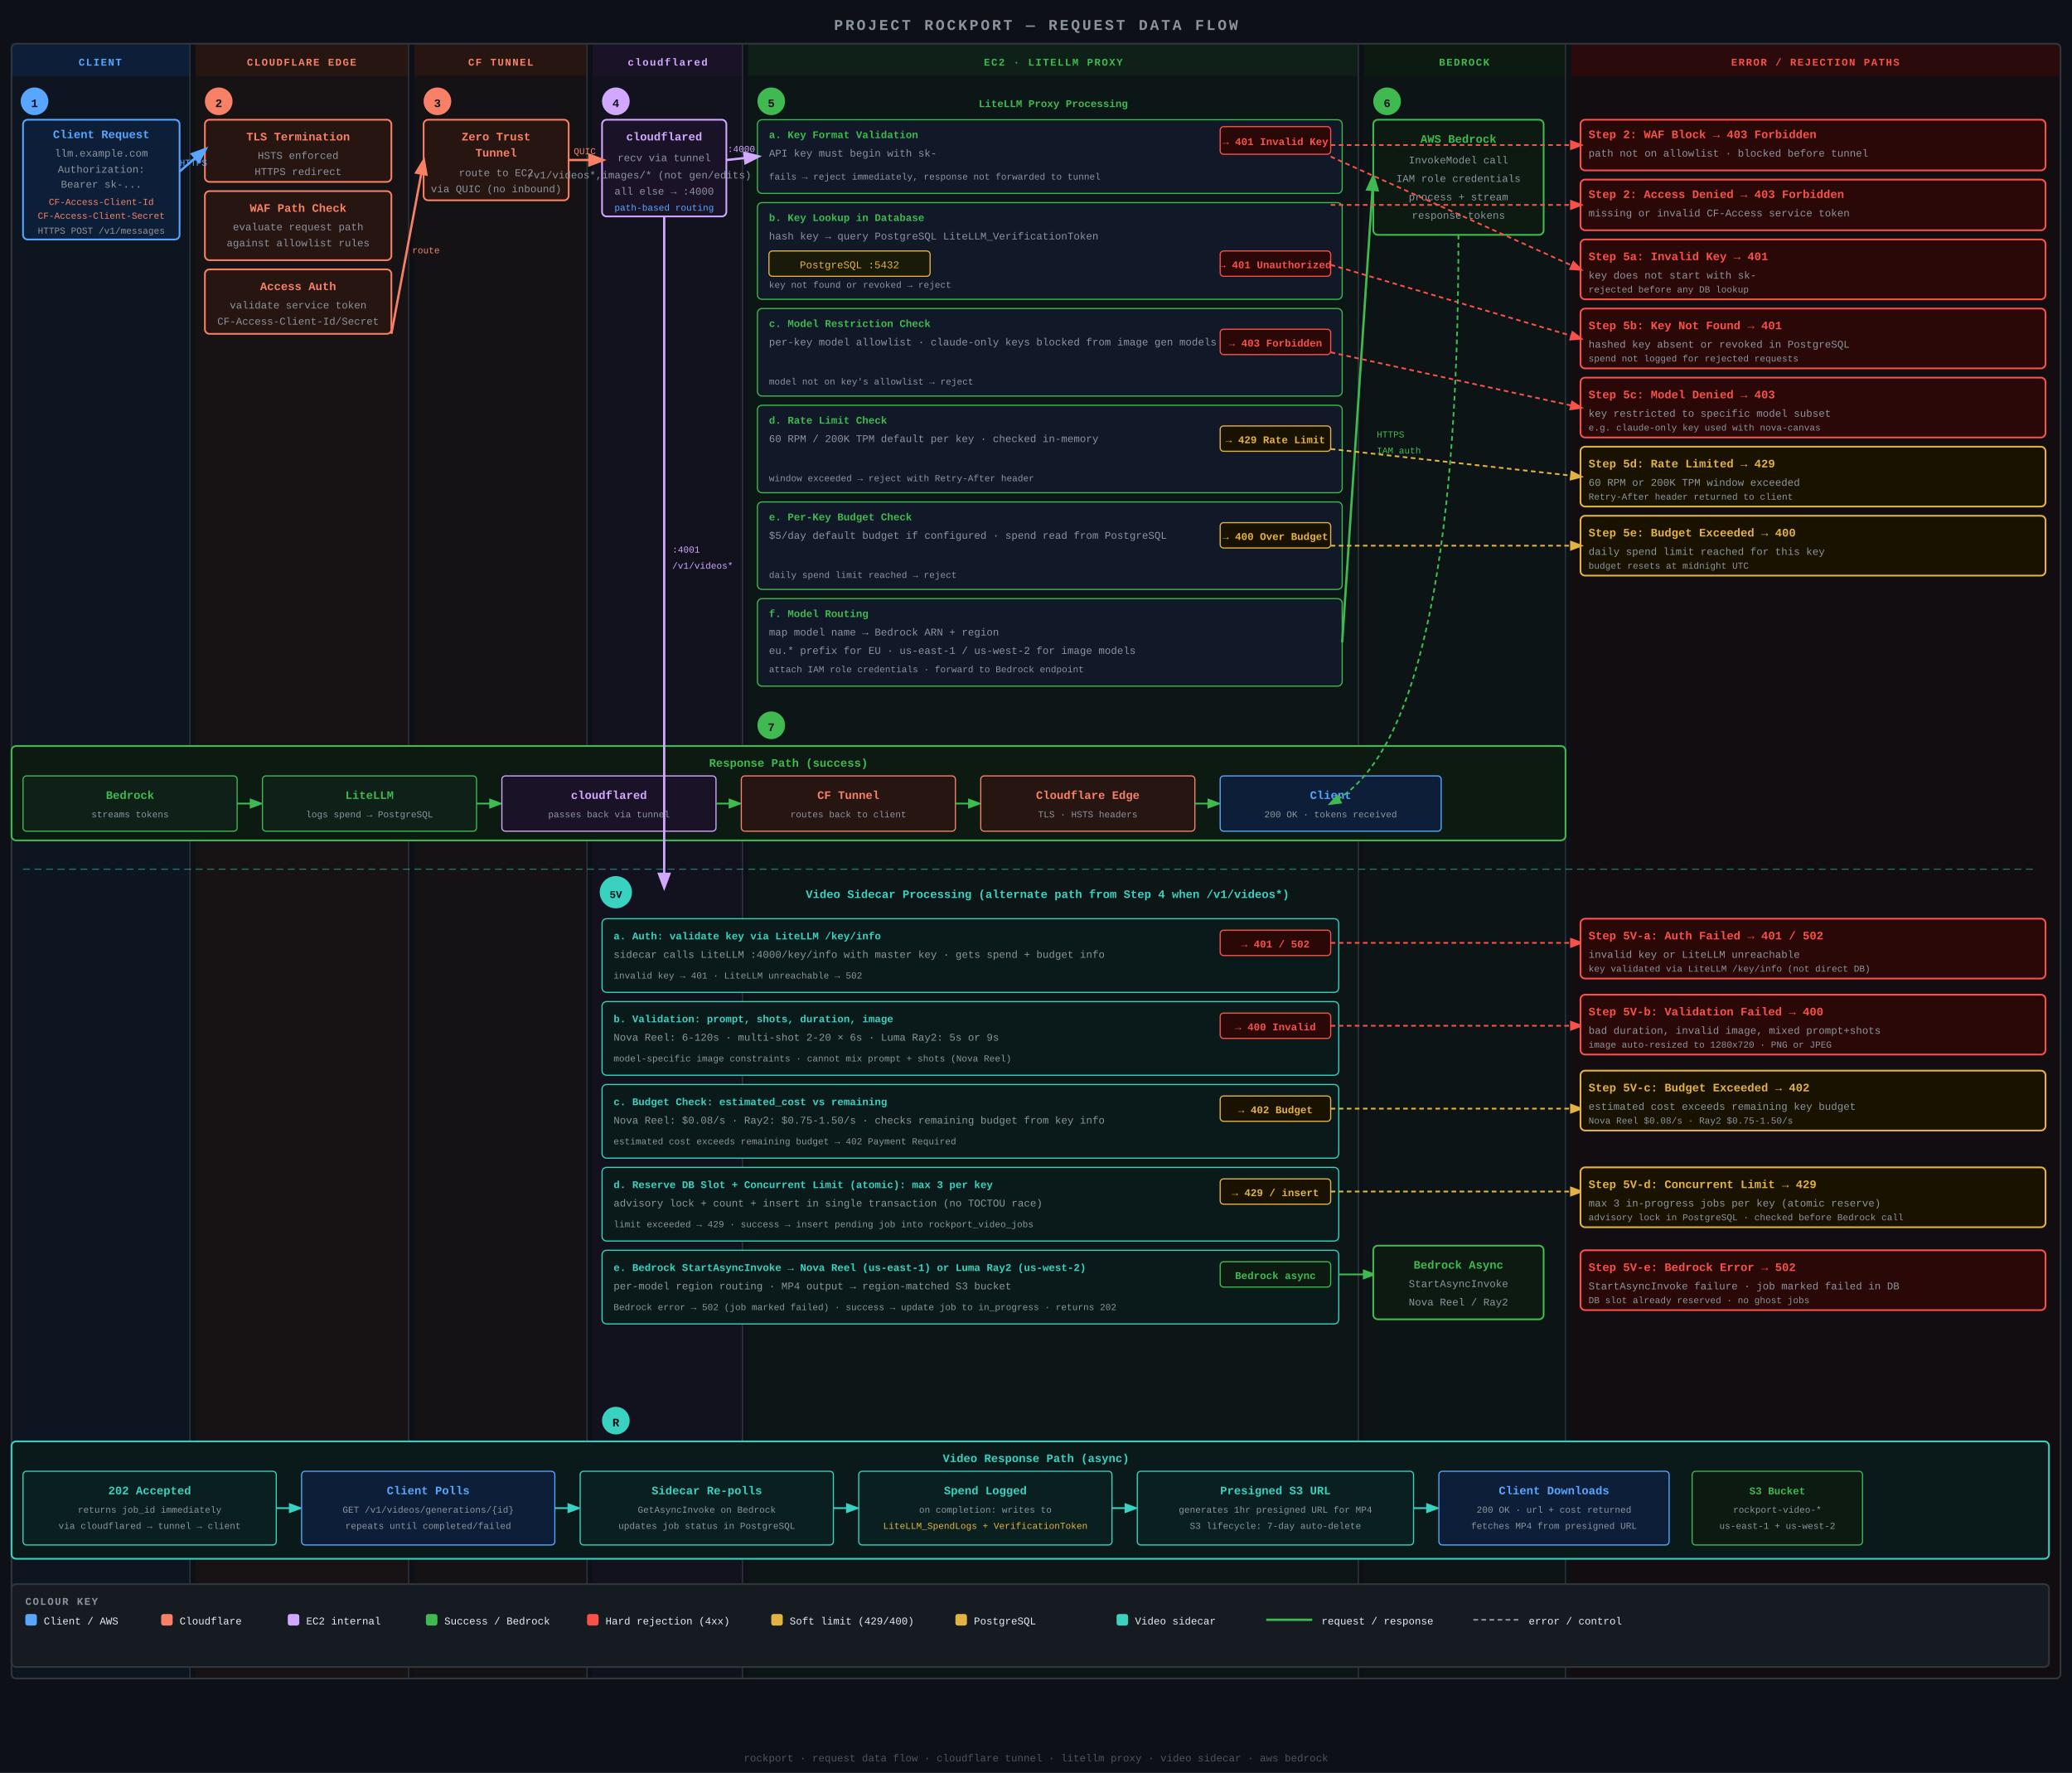
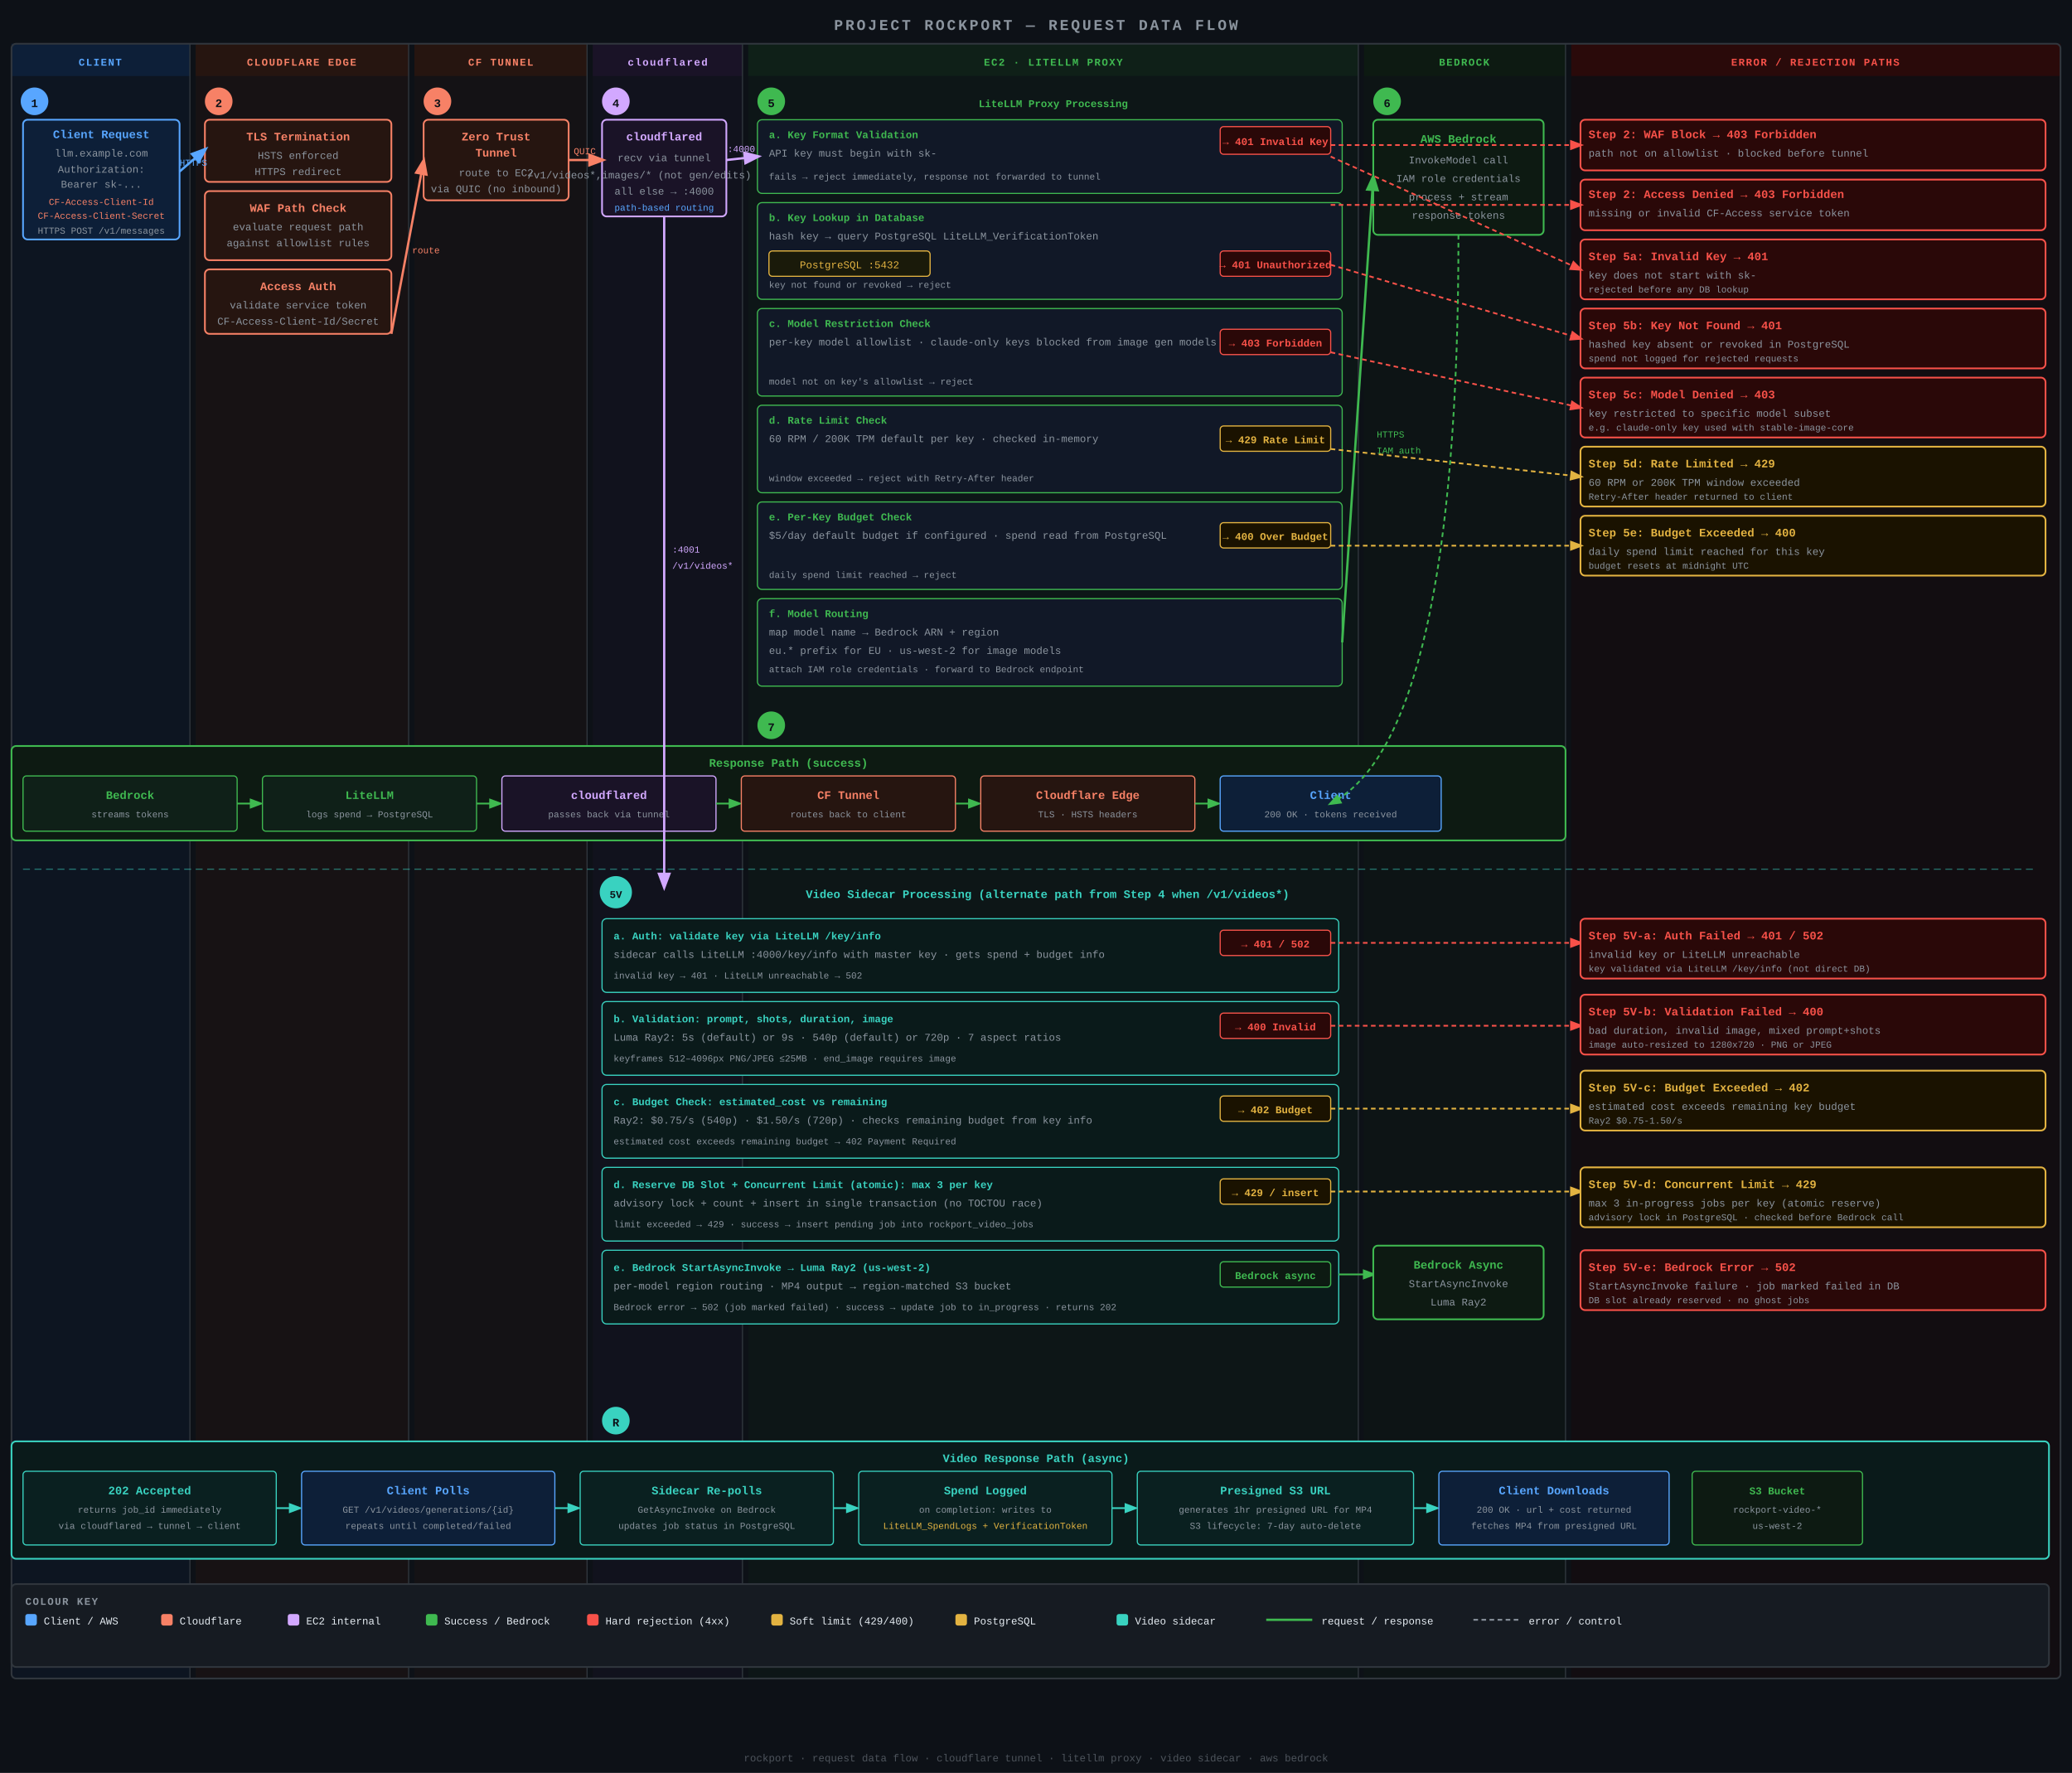
<svg xmlns="http://www.w3.org/2000/svg" viewBox="0 0 1800 1540" width="1800" height="1540" font-family="'Courier New', Courier, monospace">
  <defs>
    <marker id="ah" markerWidth="8" markerHeight="8" refX="6" refY="3" orient="auto">
      <path d="M0,0 L0,6 L8,3 z" fill="#8b949e" />
    </marker>
    <marker id="ah-green" markerWidth="8" markerHeight="8" refX="6" refY="3" orient="auto">
      <path d="M0,0 L0,6 L8,3 z" fill="#3fb950" />
    </marker>
    <marker id="ah-red" markerWidth="8" markerHeight="8" refX="6" refY="3" orient="auto">
      <path d="M0,0 L0,6 L8,3 z" fill="#f85149" />
    </marker>
    <marker id="ah-orange" markerWidth="8" markerHeight="8" refX="6" refY="3" orient="auto">
      <path d="M0,0 L0,6 L8,3 z" fill="#f78166" />
    </marker>
    <marker id="ah-blue" markerWidth="8" markerHeight="8" refX="6" refY="3" orient="auto">
      <path d="M0,0 L0,6 L8,3 z" fill="#58a6ff" />
    </marker>
    <marker id="ah-purple" markerWidth="8" markerHeight="8" refX="6" refY="3" orient="auto">
      <path d="M0,0 L0,6 L8,3 z" fill="#d2a8ff" />
    </marker>
    <marker id="ah-yellow" markerWidth="8" markerHeight="8" refX="6" refY="3" orient="auto">
      <path d="M0,0 L0,6 L8,3 z" fill="#e3b341" />
    </marker>
    <marker id="ah-cyan" markerWidth="8" markerHeight="8" refX="6" refY="3" orient="auto">
      <path d="M0,0 L0,6 L8,3 z" fill="#39d2c0" />
    </marker>
    <marker id="ah-down" markerWidth="8" markerHeight="8" refX="3" refY="6" orient="auto">
      <path d="M0,0 L6,0 L3,8 z" fill="#d2a8ff" />
    </marker>
  </defs>
  <rect width="1800" height="1540" fill="#0d1117" />
  <text x="900" y="26" text-anchor="middle" fill="#8b949e" font-size="13" font-weight="bold" letter-spacing="2">PROJECT ROCKPORT — REQUEST DATA FLOW</text>
  <rect x="10" y="38" width="155" height="1420" rx="0" fill="#0d1f38" opacity="0.3" />
  <rect x="170" y="38" width="185" height="1420" rx="0" fill="#261510" opacity="0.4" />
  <rect x="360" y="38" width="150" height="1420" rx="0" fill="#261510" opacity="0.25" />
  <rect x="515" y="38" width="130" height="1420" rx="0" fill="#1a1327" opacity="0.35" />
  <rect x="650" y="38" width="530" height="1420" rx="0" fill="#0f2018" opacity="0.35" />
  <rect x="1185" y="38" width="175" height="1420" rx="0" fill="#0d1a12" opacity="0.4" />
  <rect x="1365" y="38" width="425" height="1420" rx="0" fill="#1a0808" opacity="0.4" />
  <rect x="10" y="38" width="155" height="28" fill="#0d1f38" />
  <rect x="170" y="38" width="185" height="28" fill="#261510" />
  <rect x="360" y="38" width="150" height="28" fill="#261510" />
  <rect x="515" y="38" width="130" height="28" fill="#1a1327" />
  <rect x="650" y="38" width="530" height="28" fill="#0f2018" />
  <rect x="1185" y="38" width="175" height="28" fill="#0d1a12" />
  <rect x="1365" y="38" width="425" height="28" fill="#2a0a0a" />
  <text x="87" y="57" text-anchor="middle" fill="#58a6ff" font-size="9" font-weight="bold" letter-spacing="1">CLIENT</text>
  <text x="262" y="57" text-anchor="middle" fill="#f78166" font-size="9" font-weight="bold" letter-spacing="1">CLOUDFLARE EDGE</text>
  <text x="435" y="57" text-anchor="middle" fill="#f78166" font-size="9" font-weight="bold" letter-spacing="1">CF TUNNEL</text>
  <text x="580" y="57" text-anchor="middle" fill="#d2a8ff" font-size="9" font-weight="bold" letter-spacing="1">cloudflared</text>
  <text x="915" y="57" text-anchor="middle" fill="#3fb950" font-size="9" font-weight="bold" letter-spacing="1">EC2 · LITELLM PROXY</text>
  <text x="1272" y="57" text-anchor="middle" fill="#3fb950" font-size="9" font-weight="bold" letter-spacing="1">BEDROCK</text>
  <text x="1577" y="57" text-anchor="middle" fill="#f85149" font-size="9" font-weight="bold" letter-spacing="1">ERROR / REJECTION PATHS</text>
  <line x1="165" y1="38" x2="165" y2="1458" stroke="#30363d" stroke-width="1" />
  <line x1="355" y1="38" x2="355" y2="1458" stroke="#30363d" stroke-width="1" />
  <line x1="510" y1="38" x2="510" y2="1458" stroke="#30363d" stroke-width="1" />
  <line x1="645" y1="38" x2="645" y2="1458" stroke="#30363d" stroke-width="1" />
  <line x1="1180" y1="38" x2="1180" y2="1458" stroke="#30363d" stroke-width="1" />
  <line x1="1360" y1="38" x2="1360" y2="1458" stroke="#30363d" stroke-width="1" />
  <rect x="10" y="38" width="1780" height="1420" rx="4" fill="none" stroke="#30363d" stroke-width="1.5" />
  <circle cx="30" cy="88" r="12" fill="#58a6ff" />
  <text x="30" y="93" text-anchor="middle" fill="#0d1117" font-size="10" font-weight="bold">1</text>
  <rect x="20" y="104" width="136" height="104" rx="4" fill="#0d1f38" stroke="#58a6ff" stroke-width="1.5" />
  <text x="88" y="120" text-anchor="middle" fill="#58a6ff" font-size="10" font-weight="bold">Client Request</text>
  <text x="88" y="136" text-anchor="middle" fill="#8b949e" font-size="9">llm.example.com</text>
  <text x="88" y="150" text-anchor="middle" fill="#8b949e" font-size="9">Authorization:</text>
  <text x="88" y="163" text-anchor="middle" fill="#8b949e" font-size="9">Bearer sk-...</text>
  <text x="88" y="178" text-anchor="middle" fill="#f78166" font-size="8">CF-Access-Client-Id</text>
  <text x="88" y="190" text-anchor="middle" fill="#f78166" font-size="8">CF-Access-Client-Secret</text>
  <text x="88" y="203" text-anchor="middle" fill="#8b949e" font-size="8">HTTPS POST /v1/messages</text>
  <circle cx="190" cy="88" r="12" fill="#f78166" />
  <text x="190" y="93" text-anchor="middle" fill="#0d1117" font-size="10" font-weight="bold">2</text>
  <rect x="178" y="104" width="162" height="54" rx="4" fill="#261510" stroke="#f78166" stroke-width="1.5" />
  <text x="259" y="122" text-anchor="middle" fill="#f78166" font-size="10" font-weight="bold">TLS Termination</text>
  <text x="259" y="138" text-anchor="middle" fill="#8b949e" font-size="9">HSTS enforced</text>
  <text x="259" y="152" text-anchor="middle" fill="#8b949e" font-size="9">HTTPS redirect</text>
  <rect x="178" y="166" width="162" height="60" rx="4" fill="#261510" stroke="#f78166" stroke-width="1.5" />
  <text x="259" y="184" text-anchor="middle" fill="#f78166" font-size="10" font-weight="bold">WAF Path Check</text>
  <text x="259" y="200" text-anchor="middle" fill="#8b949e" font-size="9">evaluate request path</text>
  <text x="259" y="214" text-anchor="middle" fill="#8b949e" font-size="9">against allowlist rules</text>
  <rect x="178" y="234" width="162" height="56" rx="4" fill="#261510" stroke="#f78166" stroke-width="1.5" />
  <text x="259" y="252" text-anchor="middle" fill="#f78166" font-size="10" font-weight="bold">Access Auth</text>
  <text x="259" y="268" text-anchor="middle" fill="#8b949e" font-size="9">validate service token</text>
  <text x="259" y="282" text-anchor="middle" fill="#8b949e" font-size="9">CF-Access-Client-Id/Secret</text>
  <circle cx="380" cy="88" r="12" fill="#f78166" />
  <text x="380" y="93" text-anchor="middle" fill="#0d1117" font-size="10" font-weight="bold">3</text>
  <rect x="368" y="104" width="126" height="70" rx="4" fill="#261510" stroke="#f78166" stroke-width="1.5" />
  <text x="431" y="122" text-anchor="middle" fill="#f78166" font-size="10" font-weight="bold">Zero Trust</text>
  <text x="431" y="136" text-anchor="middle" fill="#f78166" font-size="10" font-weight="bold">Tunnel</text>
  <text x="431" y="153" text-anchor="middle" fill="#8b949e" font-size="9">route to EC2</text>
  <text x="431" y="167" text-anchor="middle" fill="#8b949e" font-size="9">via QUIC (no inbound)</text>
  <circle cx="535" cy="88" r="12" fill="#d2a8ff" />
  <text x="535" y="93" text-anchor="middle" fill="#0d1117" font-size="10" font-weight="bold">4</text>
  <rect x="523" y="104" width="108" height="84" rx="4" fill="#1a1327" stroke="#d2a8ff" stroke-width="1.5" />
  <text x="577" y="122" text-anchor="middle" fill="#d2a8ff" font-size="10" font-weight="bold">cloudflared</text>
  <text x="577" y="140" text-anchor="middle" fill="#8b949e" font-size="9">recv via tunnel</text>
  <text x="577" y="155" text-anchor="middle" fill="#8b949e" font-size="9">/v1/videos*,images/* (not gen/edits) → :4001</text>
  <text x="577" y="169" text-anchor="middle" fill="#8b949e" font-size="9">all else → :4000</text>
  <text x="577" y="183" text-anchor="middle" fill="#58a6ff" font-size="8">path-based routing</text>
  <circle cx="670" cy="88" r="12" fill="#3fb950" />
  <text x="670" y="93" text-anchor="middle" fill="#0d1117" font-size="10" font-weight="bold">5</text>
  <text x="915" y="93" text-anchor="middle" fill="#3fb950" font-size="9" font-weight="bold">LiteLLM Proxy Processing</text>
  <rect x="658" y="104" width="508" height="64" rx="4" fill="#111827" stroke="#3fb950" stroke-width="1" />
  <text x="668" y="120" fill="#3fb950" font-size="9" font-weight="bold">a.  Key Format Validation</text>
  <text x="668" y="136" fill="#8b949e" font-size="9">API key must begin with  sk-</text>
  <rect x="1060" y="110" width="96" height="24" rx="3" fill="#2a0808" stroke="#f85149" stroke-width="1" />
  <text x="1108" y="126" text-anchor="middle" fill="#f85149" font-size="9" font-weight="bold">→ 401 Invalid Key</text>
  <text x="668" y="156" fill="#8b949e" font-size="8">fails → reject immediately, response not forwarded to tunnel</text>
  <rect x="658" y="176" width="508" height="84" rx="4" fill="#111827" stroke="#3fb950" stroke-width="1" />
  <text x="668" y="192" fill="#3fb950" font-size="9" font-weight="bold">b.  Key Lookup in Database</text>
  <text x="668" y="208" fill="#8b949e" font-size="9">hash key → query PostgreSQL  LiteLLM_VerificationToken</text>
  <rect x="668" y="218" width="140" height="22" rx="3" fill="#1a1a0a" stroke="#e3b341" stroke-width="1" />
  <text x="738" y="233" text-anchor="middle" fill="#e3b341" font-size="9">PostgreSQL :5432</text>
  <rect x="1060" y="218" width="96" height="22" rx="3" fill="#2a0808" stroke="#f85149" stroke-width="1" />
  <text x="1108" y="233" text-anchor="middle" fill="#f85149" font-size="9" font-weight="bold">→ 401 Unauthorized</text>
  <text x="668" y="250" fill="#8b949e" font-size="8">key not found or revoked → reject</text>
  <rect x="658" y="268" width="508" height="76" rx="4" fill="#111827" stroke="#3fb950" stroke-width="1" />
  <text x="668" y="284" fill="#3fb950" font-size="9" font-weight="bold">c.  Model Restriction Check</text>
  <text x="668" y="300" fill="#8b949e" font-size="9">per-key model allowlist · claude-only keys blocked from image gen models</text>
  <rect x="1060" y="286" width="96" height="22" rx="3" fill="#2a0808" stroke="#f85149" stroke-width="1" />
  <text x="1108" y="301" text-anchor="middle" fill="#f85149" font-size="9" font-weight="bold">→ 403 Forbidden</text>
  <text x="668" y="334" fill="#8b949e" font-size="8">model not on key's allowlist → reject</text>
  <rect x="658" y="352" width="508" height="76" rx="4" fill="#111827" stroke="#3fb950" stroke-width="1" />
  <text x="668" y="368" fill="#3fb950" font-size="9" font-weight="bold">d.  Rate Limit Check</text>
  <text x="668" y="384" fill="#8b949e" font-size="9">60 RPM  /  200K TPM default per key  ·  checked in-memory</text>
  <rect x="1060" y="370" width="96" height="22" rx="3" fill="#1a1200" stroke="#e3b341" stroke-width="1" />
  <text x="1108" y="385" text-anchor="middle" fill="#e3b341" font-size="9" font-weight="bold">→ 429 Rate Limit</text>
  <text x="668" y="418" fill="#8b949e" font-size="8">window exceeded → reject with Retry-After header</text>
  <rect x="658" y="436" width="508" height="76" rx="4" fill="#111827" stroke="#3fb950" stroke-width="1" />
  <text x="668" y="452" fill="#3fb950" font-size="9" font-weight="bold">e.  Per-Key Budget Check</text>
  <text x="668" y="468" fill="#8b949e" font-size="9">$5/day default budget if configured  ·  spend read from PostgreSQL</text>
  <rect x="1060" y="454" width="96" height="22" rx="3" fill="#1a1200" stroke="#e3b341" stroke-width="1" />
  <text x="1108" y="469" text-anchor="middle" fill="#e3b341" font-size="9" font-weight="bold">→ 400 Over Budget</text>
  <text x="668" y="502" fill="#8b949e" font-size="8">daily spend limit reached → reject</text>
  <rect x="658" y="520" width="508" height="76" rx="4" fill="#111827" stroke="#3fb950" stroke-width="1" />
  <text x="668" y="536" fill="#3fb950" font-size="9" font-weight="bold">f.  Model Routing</text>
  <text x="668" y="552" fill="#8b949e" font-size="9">map model name → Bedrock ARN + region</text>
-   <text x="668" y="568" fill="#8b949e" font-size="9">eu.* prefix for EU  ·  us-east-1 / us-west-2 for image models</text>
+   <text x="668" y="568" fill="#8b949e" font-size="9">eu.* prefix for EU  ·  us-west-2 for image models</text>
  <text x="668" y="584" fill="#8b949e" font-size="8">attach IAM role credentials · forward to Bedrock endpoint</text>
  <circle cx="1205" cy="88" r="12" fill="#3fb950" />
  <text x="1205" y="93" text-anchor="middle" fill="#0d1117" font-size="10" font-weight="bold">6</text>
  <rect x="1193" y="104" width="148" height="100" rx="4" fill="#0d1a12" stroke="#3fb950" stroke-width="1.5" />
  <text x="1267" y="124" text-anchor="middle" fill="#3fb950" font-size="10" font-weight="bold">AWS Bedrock</text>
  <text x="1267" y="142" text-anchor="middle" fill="#8b949e" font-size="9">InvokeModel call</text>
  <text x="1267" y="158" text-anchor="middle" fill="#8b949e" font-size="9">IAM role credentials</text>
  <text x="1267" y="174" text-anchor="middle" fill="#8b949e" font-size="9">process + stream</text>
  <text x="1267" y="190" text-anchor="middle" fill="#8b949e" font-size="9">response tokens</text>
  <rect x="1373" y="104" width="404" height="44" rx="4" fill="#2a0808" stroke="#f85149" stroke-width="1.5" />
  <text x="1380" y="120" fill="#f85149" font-size="10" font-weight="bold">Step 2: WAF Block → 403 Forbidden</text>
  <text x="1380" y="136" fill="#8b949e" font-size="9">path not on allowlist · blocked before tunnel</text>
  <rect x="1373" y="156" width="404" height="44" rx="4" fill="#2a0808" stroke="#f85149" stroke-width="1.5" />
  <text x="1380" y="172" fill="#f85149" font-size="10" font-weight="bold">Step 2: Access Denied → 403 Forbidden</text>
  <text x="1380" y="188" fill="#8b949e" font-size="9">missing or invalid CF-Access service token</text>
  <rect x="1373" y="208" width="404" height="52" rx="4" fill="#2a0808" stroke="#f85149" stroke-width="1.5" />
  <text x="1380" y="226" fill="#f85149" font-size="10" font-weight="bold">Step 5a: Invalid Key → 401</text>
  <text x="1380" y="242" fill="#8b949e" font-size="9">key does not start with  sk-</text>
  <text x="1380" y="254" fill="#8b949e" font-size="8">rejected before any DB lookup</text>
  <rect x="1373" y="268" width="404" height="52" rx="4" fill="#2a0808" stroke="#f85149" stroke-width="1.5" />
  <text x="1380" y="286" fill="#f85149" font-size="10" font-weight="bold">Step 5b: Key Not Found → 401</text>
  <text x="1380" y="302" fill="#8b949e" font-size="9">hashed key absent or revoked in PostgreSQL</text>
  <text x="1380" y="314" fill="#8b949e" font-size="8">spend not logged for rejected requests</text>
  <rect x="1373" y="328" width="404" height="52" rx="4" fill="#2a0808" stroke="#f85149" stroke-width="1.5" />
  <text x="1380" y="346" fill="#f85149" font-size="10" font-weight="bold">Step 5c: Model Denied → 403</text>
  <text x="1380" y="362" fill="#8b949e" font-size="9">key restricted to specific model subset</text>
-   <text x="1380" y="374" fill="#8b949e" font-size="8">e.g. claude-only key used with nova-canvas</text>
+   <text x="1380" y="374" fill="#8b949e" font-size="8">e.g. claude-only key used with stable-image-core</text>
  <rect x="1373" y="388" width="404" height="52" rx="4" fill="#1a1200" stroke="#e3b341" stroke-width="1.5" />
  <text x="1380" y="406" fill="#e3b341" font-size="10" font-weight="bold">Step 5d: Rate Limited → 429</text>
  <text x="1380" y="422" fill="#8b949e" font-size="9">60 RPM or 200K TPM window exceeded</text>
  <text x="1380" y="434" fill="#8b949e" font-size="8">Retry-After header returned to client</text>
  <rect x="1373" y="448" width="404" height="52" rx="4" fill="#1a1200" stroke="#e3b341" stroke-width="1.5" />
  <text x="1380" y="466" fill="#e3b341" font-size="10" font-weight="bold">Step 5e: Budget Exceeded → 400</text>
  <text x="1380" y="482" fill="#8b949e" font-size="9">daily spend limit reached for this key</text>
  <text x="1380" y="494" fill="#8b949e" font-size="8">budget resets at midnight UTC</text>
  <circle cx="670" cy="630" r="12" fill="#3fb950" />
  <text x="670" y="635" text-anchor="middle" fill="#0d1117" font-size="10" font-weight="bold">7</text>
  <rect x="10" y="648" width="1350" height="82" rx="4" fill="#0d1a12" stroke="#3fb950" stroke-width="1.5" />
  <text x="685" y="666" text-anchor="middle" fill="#3fb950" font-size="10" font-weight="bold">Response Path (success)</text>
  <rect x="20" y="674" width="186" height="48" rx="3" fill="#0f2018" stroke="#3fb950" stroke-width="1" />
  <text x="113" y="694" text-anchor="middle" fill="#3fb950" font-size="10" font-weight="bold">Bedrock</text>
  <text x="113" y="710" text-anchor="middle" fill="#8b949e" font-size="8">streams tokens</text>
  <line x1="206" y1="698" x2="226" y2="698" stroke="#3fb950" stroke-width="1.5" marker-end="url(#ah-green)" />
  <rect x="228" y="674" width="186" height="48" rx="3" fill="#0f2018" stroke="#3fb950" stroke-width="1" />
  <text x="321" y="694" text-anchor="middle" fill="#3fb950" font-size="10" font-weight="bold">LiteLLM</text>
  <text x="321" y="710" text-anchor="middle" fill="#8b949e" font-size="8">logs spend → PostgreSQL</text>
  <line x1="414" y1="698" x2="434" y2="698" stroke="#3fb950" stroke-width="1.5" marker-end="url(#ah-green)" />
  <rect x="436" y="674" width="186" height="48" rx="3" fill="#1a1327" stroke="#d2a8ff" stroke-width="1" />
  <text x="529" y="694" text-anchor="middle" fill="#d2a8ff" font-size="10" font-weight="bold">cloudflared</text>
  <text x="529" y="710" text-anchor="middle" fill="#8b949e" font-size="8">passes back via tunnel</text>
  <line x1="622" y1="698" x2="642" y2="698" stroke="#3fb950" stroke-width="1.5" marker-end="url(#ah-green)" />
  <rect x="644" y="674" width="186" height="48" rx="3" fill="#261510" stroke="#f78166" stroke-width="1" />
  <text x="737" y="694" text-anchor="middle" fill="#f78166" font-size="10" font-weight="bold">CF Tunnel</text>
  <text x="737" y="710" text-anchor="middle" fill="#8b949e" font-size="8">routes back to client</text>
  <line x1="830" y1="698" x2="850" y2="698" stroke="#3fb950" stroke-width="1.5" marker-end="url(#ah-green)" />
  <rect x="852" y="674" width="186" height="48" rx="3" fill="#261510" stroke="#f78166" stroke-width="1" />
  <text x="945" y="694" text-anchor="middle" fill="#f78166" font-size="10" font-weight="bold">Cloudflare Edge</text>
  <text x="945" y="710" text-anchor="middle" fill="#8b949e" font-size="8">TLS · HSTS headers</text>
  <line x1="1038" y1="698" x2="1058" y2="698" stroke="#3fb950" stroke-width="1.5" marker-end="url(#ah-green)" />
  <rect x="1060" y="674" width="192" height="48" rx="3" fill="#0d1f38" stroke="#58a6ff" stroke-width="1" />
  <text x="1156" y="694" text-anchor="middle" fill="#58a6ff" font-size="10" font-weight="bold">Client</text>
  <text x="1156" y="710" text-anchor="middle" fill="#8b949e" font-size="8">200 OK · tokens received</text>
  <line x1="156" y1="149" x2="178" y2="130" stroke="#58a6ff" stroke-width="2" marker-end="url(#ah-blue)" />
  <text x="168" y="144" text-anchor="middle" fill="#58a6ff" font-size="8">HTTPS</text>
  <line x1="340" y1="290" x2="368" y2="140" stroke="#f78166" stroke-width="2" marker-end="url(#ah-orange)" />
  <text x="358" y="220" fill="#f78166" font-size="8">route</text>
  <line x1="494" y1="139" x2="523" y2="139" stroke="#f78166" stroke-width="2" marker-end="url(#ah-orange)" />
  <text x="508" y="134" text-anchor="middle" fill="#f78166" font-size="8">QUIC</text>
  <line x1="631" y1="139" x2="658" y2="136" stroke="#d2a8ff" stroke-width="2" marker-end="url(#ah-purple)" />
  <text x="644" y="132" text-anchor="middle" fill="#d2a8ff" font-size="8">:4000</text>
  <line x1="1166" y1="558" x2="1193" y2="154" stroke="#3fb950" stroke-width="2" marker-end="url(#ah-green)" />
  <text x="1196" y="380" fill="#3fb950" font-size="8">HTTPS</text>
  <text x="1196" y="394" fill="#3fb950" font-size="8">IAM auth</text>
  <line x1="1156" y1="126" x2="1373" y2="126" stroke="#f85149" stroke-width="1.5" stroke-dasharray="4,3" marker-end="url(#ah-red)" />
  <line x1="1156" y1="178" x2="1373" y2="178" stroke="#f85149" stroke-width="1.5" stroke-dasharray="4,3" marker-end="url(#ah-red)" />
  <line x1="1156" y1="136" x2="1373" y2="234" stroke="#f85149" stroke-width="1.5" stroke-dasharray="4,3" marker-end="url(#ah-red)" />
  <line x1="1156" y1="230" x2="1373" y2="294" stroke="#f85149" stroke-width="1.5" stroke-dasharray="4,3" marker-end="url(#ah-red)" />
  <line x1="1156" y1="306" x2="1373" y2="354" stroke="#f85149" stroke-width="1.5" stroke-dasharray="4,3" marker-end="url(#ah-red)" />
  <line x1="1156" y1="390" x2="1373" y2="414" stroke="#e3b341" stroke-width="1.5" stroke-dasharray="4,3" marker-end="url(#ah-yellow)" />
  <line x1="1156" y1="474" x2="1373" y2="474" stroke="#e3b341" stroke-width="1.5" stroke-dasharray="4,3" marker-end="url(#ah-yellow)" />
  <path d="M 1267 204 Q 1267 640 1156 698" stroke="#3fb950" stroke-width="1.5" stroke-dasharray="4,3" fill="none" marker-end="url(#ah-green)" />
  <line x1="20" y1="755" x2="1770" y2="755" stroke="#39d2c0" stroke-width="1" stroke-dasharray="6,4" opacity="0.5" />
  <circle cx="535" cy="775" r="14" fill="#39d2c0" />
  <text x="535" y="780" text-anchor="middle" fill="#0d1117" font-size="9" font-weight="bold">5V</text>
  <text x="700" y="780" text-anchor="start" fill="#39d2c0" font-size="10" font-weight="bold">Video Sidecar Processing (alternate path from Step 4 when /v1/videos*)</text>
  <path d="M 577 188 L 577 770" stroke="#d2a8ff" stroke-width="2" marker-end="url(#ah-purple)" />
  <text x="584" y="480" fill="#d2a8ff" font-size="8">:4001</text>
  <text x="584" y="494" fill="#d2a8ff" font-size="8">/v1/videos*</text>
  <rect x="523" y="798" width="640" height="64" rx="4" fill="#0a1a1a" stroke="#39d2c0" stroke-width="1" />
  <text x="533" y="816" fill="#39d2c0" font-size="9" font-weight="bold">a.  Auth: validate key via LiteLLM /key/info</text>
  <text x="533" y="832" fill="#8b949e" font-size="9">sidecar calls LiteLLM :4000/key/info with master key · gets spend + budget info</text>
  <text x="533" y="850" fill="#8b949e" font-size="8">invalid key → 401 · LiteLLM unreachable → 502</text>
  <rect x="1060" y="808" width="96" height="22" rx="3" fill="#2a0808" stroke="#f85149" stroke-width="1" />
  <text x="1108" y="823" text-anchor="middle" fill="#f85149" font-size="9" font-weight="bold">→ 401 / 502</text>
  <rect x="523" y="870" width="640" height="64" rx="4" fill="#0a1a1a" stroke="#39d2c0" stroke-width="1" />
  <text x="533" y="888" fill="#39d2c0" font-size="9" font-weight="bold">b.  Validation: prompt, shots, duration, image</text>
-   <text x="533" y="904" fill="#8b949e" font-size="9">Nova Reel: 6-120s · multi-shot 2-20 × 6s · Luma Ray2: 5s or 9s</text>
-   <text x="533" y="922" fill="#8b949e" font-size="8">model-specific image constraints · cannot mix prompt + shots (Nova Reel)</text>
+   <text x="533" y="904" fill="#8b949e" font-size="9">Luma Ray2: 5s (default) or 9s · 540p (default) or 720p · 7 aspect ratios</text>
+   <text x="533" y="922" fill="#8b949e" font-size="8">keyframes 512–4096px PNG/JPEG ≤25MB · end_image requires image</text>
  <rect x="1060" y="880" width="96" height="22" rx="3" fill="#2a0808" stroke="#f85149" stroke-width="1" />
  <text x="1108" y="895" text-anchor="middle" fill="#f85149" font-size="9" font-weight="bold">→ 400 Invalid</text>
  <rect x="523" y="942" width="640" height="64" rx="4" fill="#0a1a1a" stroke="#39d2c0" stroke-width="1" />
  <text x="533" y="960" fill="#39d2c0" font-size="9" font-weight="bold">c.  Budget Check: estimated_cost vs remaining</text>
-   <text x="533" y="976" fill="#8b949e" font-size="9">Nova Reel: $0.08/s · Ray2: $0.75-1.50/s · checks remaining budget from key info</text>
+   <text x="533" y="976" fill="#8b949e" font-size="9">Ray2: $0.75/s (540p) · $1.50/s (720p) · checks remaining budget from key info</text>
  <text x="533" y="994" fill="#8b949e" font-size="8">estimated cost exceeds remaining budget → 402 Payment Required</text>
  <rect x="1060" y="952" width="96" height="22" rx="3" fill="#1a1200" stroke="#e3b341" stroke-width="1" />
  <text x="1108" y="967" text-anchor="middle" fill="#e3b341" font-size="9" font-weight="bold">→ 402 Budget</text>
  <rect x="523" y="1014" width="640" height="64" rx="4" fill="#0a1a1a" stroke="#39d2c0" stroke-width="1" />
  <text x="533" y="1032" fill="#39d2c0" font-size="9" font-weight="bold">d.  Reserve DB Slot + Concurrent Limit (atomic): max 3 per key</text>
  <text x="533" y="1048" fill="#8b949e" font-size="9">advisory lock + count + insert in single transaction (no TOCTOU race)</text>
  <text x="533" y="1066" fill="#8b949e" font-size="8">limit exceeded → 429 · success → insert pending job into rockport_video_jobs</text>
  <rect x="1060" y="1024" width="96" height="22" rx="3" fill="#1a1200" stroke="#e3b341" stroke-width="1" />
  <text x="1108" y="1039" text-anchor="middle" fill="#e3b341" font-size="9" font-weight="bold">→ 429 / insert</text>
  <rect x="523" y="1086" width="640" height="64" rx="4" fill="#0a1a1a" stroke="#39d2c0" stroke-width="1" />
-   <text x="533" y="1104" fill="#39d2c0" font-size="9" font-weight="bold">e.  Bedrock StartAsyncInvoke → Nova Reel (us-east-1) or Luma Ray2 (us-west-2)</text>
+   <text x="533" y="1104" fill="#39d2c0" font-size="9" font-weight="bold">e.  Bedrock StartAsyncInvoke → Luma Ray2 (us-west-2)</text>
  <text x="533" y="1120" fill="#8b949e" font-size="9">per-model region routing · MP4 output → region-matched S3 bucket</text>
  <text x="533" y="1138" fill="#8b949e" font-size="8">Bedrock error → 502 (job marked failed) · success → update job to in_progress · returns 202</text>
  <rect x="1060" y="1096" width="96" height="22" rx="3" fill="#0d1a12" stroke="#3fb950" stroke-width="1" />
  <text x="1108" y="1111" text-anchor="middle" fill="#3fb950" font-size="9" font-weight="bold">Bedrock async</text>
  <line x1="1163" y1="1107" x2="1193" y2="1107" stroke="#3fb950" stroke-width="1.5" marker-end="url(#ah-green)" />
  <line x1="1156" y1="819" x2="1373" y2="819" stroke="#f85149" stroke-width="1.5" stroke-dasharray="4,3" marker-end="url(#ah-red)" />
  <line x1="1156" y1="891" x2="1373" y2="891" stroke="#f85149" stroke-width="1.5" stroke-dasharray="4,3" marker-end="url(#ah-red)" />
  <line x1="1156" y1="963" x2="1373" y2="963" stroke="#e3b341" stroke-width="1.5" stroke-dasharray="4,3" marker-end="url(#ah-yellow)" />
  <line x1="1156" y1="1035" x2="1373" y2="1035" stroke="#e3b341" stroke-width="1.5" stroke-dasharray="4,3" marker-end="url(#ah-yellow)" />
  <rect x="1373" y="798" width="404" height="52" rx="4" fill="#2a0808" stroke="#f85149" stroke-width="1.5" />
  <text x="1380" y="816" fill="#f85149" font-size="10" font-weight="bold">Step 5V-a: Auth Failed → 401 / 502</text>
  <text x="1380" y="832" fill="#8b949e" font-size="9">invalid key or LiteLLM unreachable</text>
  <text x="1380" y="844" fill="#8b949e" font-size="8">key validated via LiteLLM /key/info (not direct DB)</text>
  <rect x="1373" y="864" width="404" height="52" rx="4" fill="#2a0808" stroke="#f85149" stroke-width="1.5" />
  <text x="1380" y="882" fill="#f85149" font-size="10" font-weight="bold">Step 5V-b: Validation Failed → 400</text>
  <text x="1380" y="898" fill="#8b949e" font-size="9">bad duration, invalid image, mixed prompt+shots</text>
  <text x="1380" y="910" fill="#8b949e" font-size="8">image auto-resized to 1280x720 · PNG or JPEG</text>
  <rect x="1373" y="930" width="404" height="52" rx="4" fill="#1a1200" stroke="#e3b341" stroke-width="1.5" />
  <text x="1380" y="948" fill="#e3b341" font-size="10" font-weight="bold">Step 5V-c: Budget Exceeded → 402</text>
  <text x="1380" y="964" fill="#8b949e" font-size="9">estimated cost exceeds remaining key budget</text>
-   <text x="1380" y="976" fill="#8b949e" font-size="8">Nova Reel $0.08/s · Ray2 $0.75-1.50/s</text>
+   <text x="1380" y="976" fill="#8b949e" font-size="8">Ray2 $0.75-1.50/s</text>
  <rect x="1373" y="1014" width="404" height="52" rx="4" fill="#1a1200" stroke="#e3b341" stroke-width="1.5" />
  <text x="1380" y="1032" fill="#e3b341" font-size="10" font-weight="bold">Step 5V-d: Concurrent Limit → 429</text>
  <text x="1380" y="1048" fill="#8b949e" font-size="9">max 3 in-progress jobs per key (atomic reserve)</text>
  <text x="1380" y="1060" fill="#8b949e" font-size="8">advisory lock in PostgreSQL · checked before Bedrock call</text>
  <rect x="1193" y="1082" width="148" height="64" rx="4" fill="#0d1a12" stroke="#3fb950" stroke-width="1.5" />
  <text x="1267" y="1102" text-anchor="middle" fill="#3fb950" font-size="10" font-weight="bold">Bedrock Async</text>
  <text x="1267" y="1118" text-anchor="middle" fill="#8b949e" font-size="9">StartAsyncInvoke</text>
-   <text x="1267" y="1134" text-anchor="middle" fill="#8b949e" font-size="9">Nova Reel / Ray2</text>
+   <text x="1267" y="1134" text-anchor="middle" fill="#8b949e" font-size="9">Luma Ray2</text>
  <rect x="1373" y="1086" width="404" height="52" rx="4" fill="#2a0808" stroke="#f85149" stroke-width="1.5" />
  <text x="1380" y="1104" fill="#f85149" font-size="10" font-weight="bold">Step 5V-e: Bedrock Error → 502</text>
  <text x="1380" y="1120" fill="#8b949e" font-size="9">StartAsyncInvoke failure · job marked failed in DB</text>
  <text x="1380" y="1132" fill="#8b949e" font-size="8">DB slot already reserved · no ghost jobs</text>
  <circle cx="535" cy="1234" r="12" fill="#39d2c0" />
  <text x="535" y="1239" text-anchor="middle" fill="#0d1117" font-size="10" font-weight="bold">R</text>
  <rect x="10" y="1252" width="1770" height="102" rx="4" fill="#0a1a1a" stroke="#39d2c0" stroke-width="1.5" />
  <text x="900" y="1270" text-anchor="middle" fill="#39d2c0" font-size="10" font-weight="bold">Video Response Path (async)</text>
  <rect x="20" y="1278" width="220" height="64" rx="3" fill="#0a2020" stroke="#39d2c0" stroke-width="1" />
  <text x="130" y="1298" text-anchor="middle" fill="#39d2c0" font-size="10" font-weight="bold">202 Accepted</text>
  <text x="130" y="1314" text-anchor="middle" fill="#8b949e" font-size="8">returns job_id immediately</text>
  <text x="130" y="1328" text-anchor="middle" fill="#8b949e" font-size="8">via cloudflared → tunnel → client</text>
  <line x1="240" y1="1310" x2="260" y2="1310" stroke="#39d2c0" stroke-width="1.5" marker-end="url(#ah-cyan)" />
  <rect x="262" y="1278" width="220" height="64" rx="3" fill="#0d1f38" stroke="#58a6ff" stroke-width="1" />
  <text x="372" y="1298" text-anchor="middle" fill="#58a6ff" font-size="10" font-weight="bold">Client Polls</text>
  <text x="372" y="1314" text-anchor="middle" fill="#8b949e" font-size="8">GET /v1/videos/generations/{id}</text>
  <text x="372" y="1328" text-anchor="middle" fill="#8b949e" font-size="8">repeats until completed/failed</text>
  <line x1="482" y1="1310" x2="502" y2="1310" stroke="#39d2c0" stroke-width="1.5" marker-end="url(#ah-cyan)" />
  <rect x="504" y="1278" width="220" height="64" rx="3" fill="#0a2020" stroke="#39d2c0" stroke-width="1" />
  <text x="614" y="1298" text-anchor="middle" fill="#39d2c0" font-size="10" font-weight="bold">Sidecar Re-polls</text>
  <text x="614" y="1314" text-anchor="middle" fill="#8b949e" font-size="8">GetAsyncInvoke on Bedrock</text>
  <text x="614" y="1328" text-anchor="middle" fill="#8b949e" font-size="8">updates job status in PostgreSQL</text>
  <line x1="724" y1="1310" x2="744" y2="1310" stroke="#39d2c0" stroke-width="1.5" marker-end="url(#ah-cyan)" />
  <rect x="746" y="1278" width="220" height="64" rx="3" fill="#0a2020" stroke="#39d2c0" stroke-width="1" />
  <text x="856" y="1298" text-anchor="middle" fill="#39d2c0" font-size="10" font-weight="bold">Spend Logged</text>
  <text x="856" y="1314" text-anchor="middle" fill="#8b949e" font-size="8">on completion: writes to</text>
  <text x="856" y="1328" text-anchor="middle" fill="#e3b341" font-size="8">LiteLLM_SpendLogs + VerificationToken</text>
  <line x1="966" y1="1310" x2="986" y2="1310" stroke="#39d2c0" stroke-width="1.5" marker-end="url(#ah-cyan)" />
  <rect x="988" y="1278" width="240" height="64" rx="3" fill="#0a2020" stroke="#39d2c0" stroke-width="1" />
  <text x="1108" y="1298" text-anchor="middle" fill="#39d2c0" font-size="10" font-weight="bold">Presigned S3 URL</text>
  <text x="1108" y="1314" text-anchor="middle" fill="#8b949e" font-size="8">generates 1hr presigned URL for MP4</text>
  <text x="1108" y="1328" text-anchor="middle" fill="#8b949e" font-size="8">S3 lifecycle: 7-day auto-delete</text>
  <line x1="1228" y1="1310" x2="1248" y2="1310" stroke="#39d2c0" stroke-width="1.5" marker-end="url(#ah-cyan)" />
  <rect x="1250" y="1278" width="200" height="64" rx="3" fill="#0d1f38" stroke="#58a6ff" stroke-width="1" />
  <text x="1350" y="1298" text-anchor="middle" fill="#58a6ff" font-size="10" font-weight="bold">Client Downloads</text>
  <text x="1350" y="1314" text-anchor="middle" fill="#8b949e" font-size="8">200 OK · url + cost returned</text>
  <text x="1350" y="1328" text-anchor="middle" fill="#8b949e" font-size="8">fetches MP4 from presigned URL</text>
  <rect x="1470" y="1278" width="148" height="64" rx="3" fill="#0d1a12" stroke="#3fb950" stroke-width="1" />
  <text x="1544" y="1298" text-anchor="middle" fill="#3fb950" font-size="9" font-weight="bold">S3 Bucket</text>
  <text x="1544" y="1314" text-anchor="middle" fill="#8b949e" font-size="8">rockport-video-*</text>
-   <text x="1544" y="1328" text-anchor="middle" fill="#8b949e" font-size="8">us-east-1 + us-west-2</text>
+   <text x="1544" y="1328" text-anchor="middle" fill="#8b949e" font-size="8">us-west-2</text>
  <rect x="10" y="1376" width="1770" height="72" rx="4" fill="#161b22" stroke="#30363d" stroke-width="1.5" />
  <text x="22" y="1394" fill="#8b949e" font-size="9" font-weight="bold" letter-spacing="1">COLOUR KEY</text>
  <rect x="22" y="1402" width="10" height="10" rx="2" fill="#58a6ff" />
  <text x="38" y="1411" fill="#e6edf3" font-size="9">Client / AWS</text>
  <rect x="140" y="1402" width="10" height="10" rx="2" fill="#f78166" />
  <text x="156" y="1411" fill="#e6edf3" font-size="9">Cloudflare</text>
  <rect x="250" y="1402" width="10" height="10" rx="2" fill="#d2a8ff" />
  <text x="266" y="1411" fill="#e6edf3" font-size="9">EC2 internal</text>
  <rect x="370" y="1402" width="10" height="10" rx="2" fill="#3fb950" />
  <text x="386" y="1411" fill="#e6edf3" font-size="9">Success / Bedrock</text>
  <rect x="510" y="1402" width="10" height="10" rx="2" fill="#f85149" />
  <text x="526" y="1411" fill="#e6edf3" font-size="9">Hard rejection (4xx)</text>
  <rect x="670" y="1402" width="10" height="10" rx="2" fill="#e3b341" />
  <text x="686" y="1411" fill="#e6edf3" font-size="9">Soft limit (429/400)</text>
  <rect x="830" y="1402" width="10" height="10" rx="2" fill="#e3b341" />
  <text x="846" y="1411" fill="#e6edf3" font-size="9">PostgreSQL</text>
  <rect x="970" y="1402" width="10" height="10" rx="2" fill="#39d2c0" />
  <text x="986" y="1411" fill="#e6edf3" font-size="9">Video sidecar</text>
  <line x1="1100" y1="1407" x2="1140" y2="1407" stroke="#3fb950" stroke-width="2" />
  <text x="1148" y="1411" fill="#e6edf3" font-size="9">request / response</text>
  <line x1="1280" y1="1407" x2="1320" y2="1407" stroke="#8b949e" stroke-width="1.5" stroke-dasharray="4,3" />
  <text x="1328" y="1411" fill="#e6edf3" font-size="9">error / control</text>
  <text x="900" y="1530" text-anchor="middle" fill="#8b949e" font-size="9" opacity="0.5">rockport · request data flow · cloudflare tunnel · litellm proxy · video sidecar · aws bedrock</text>
</svg>
